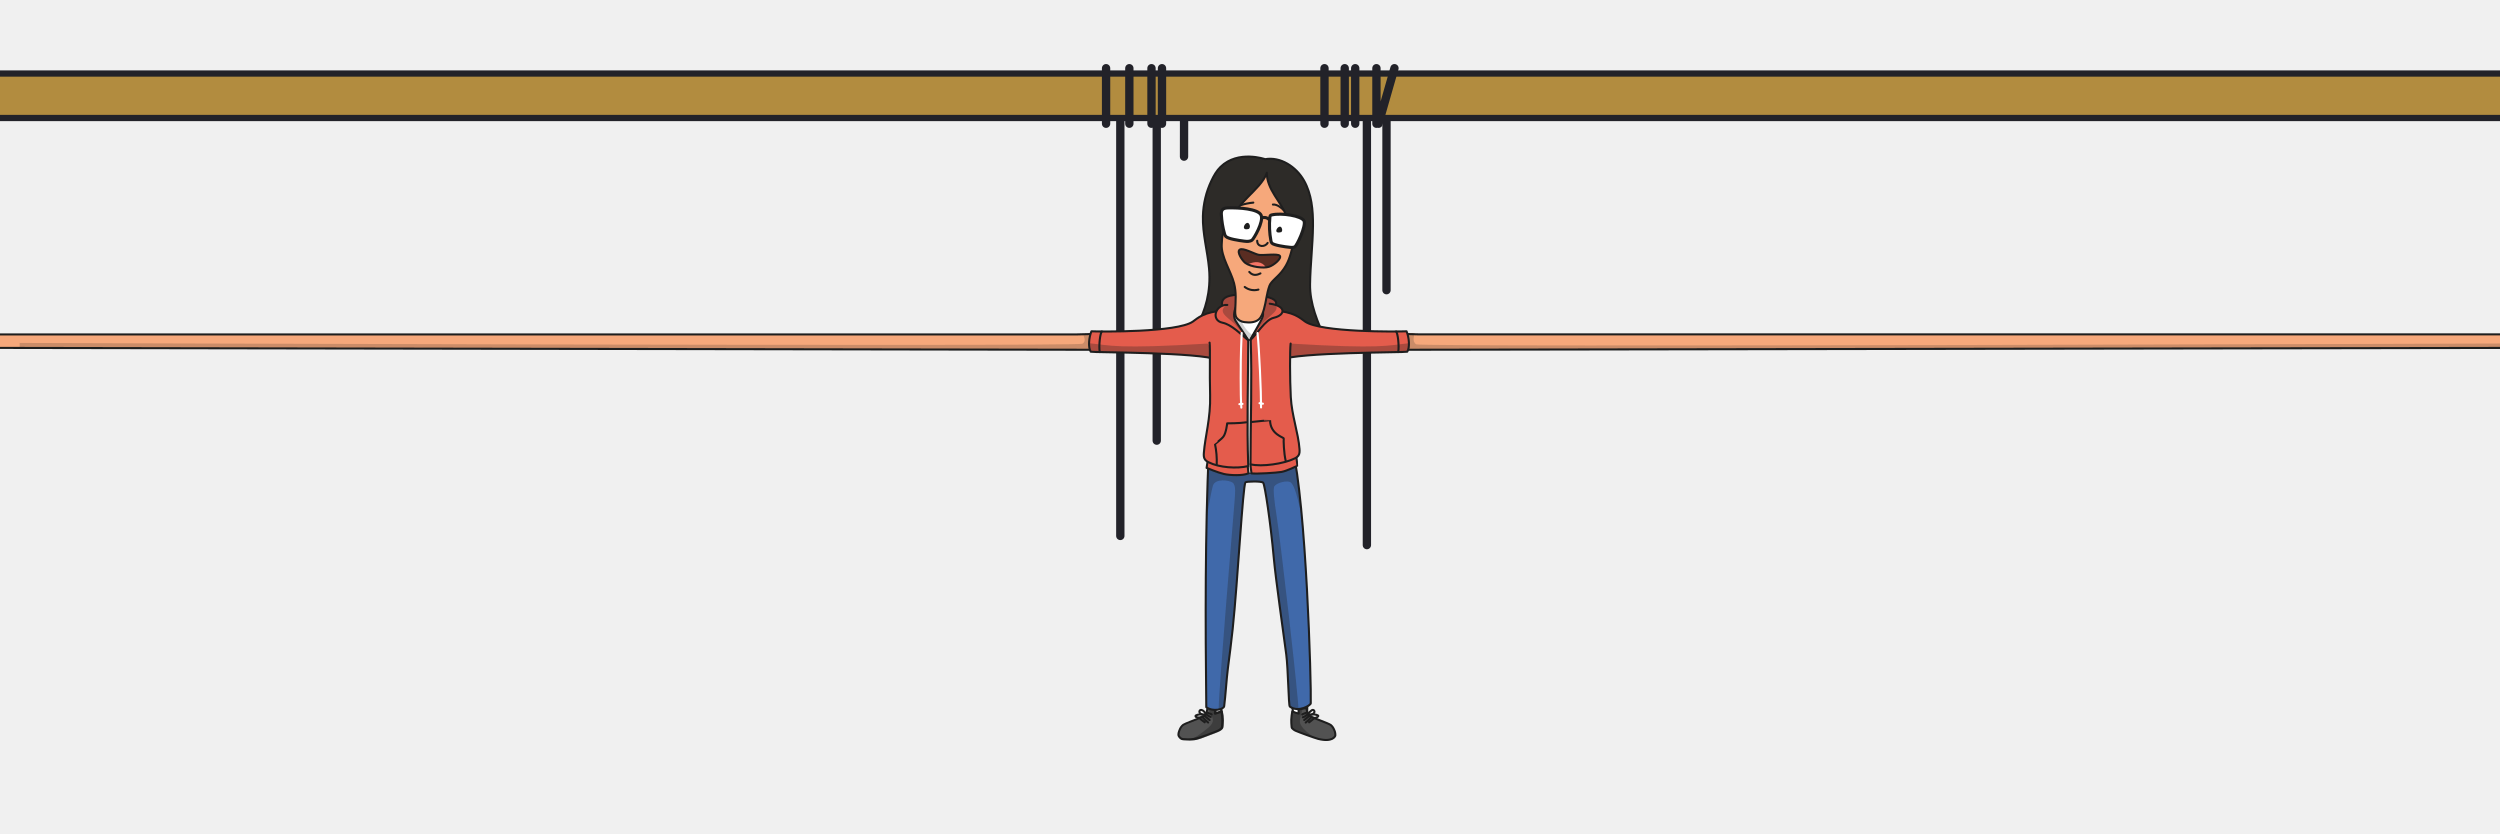
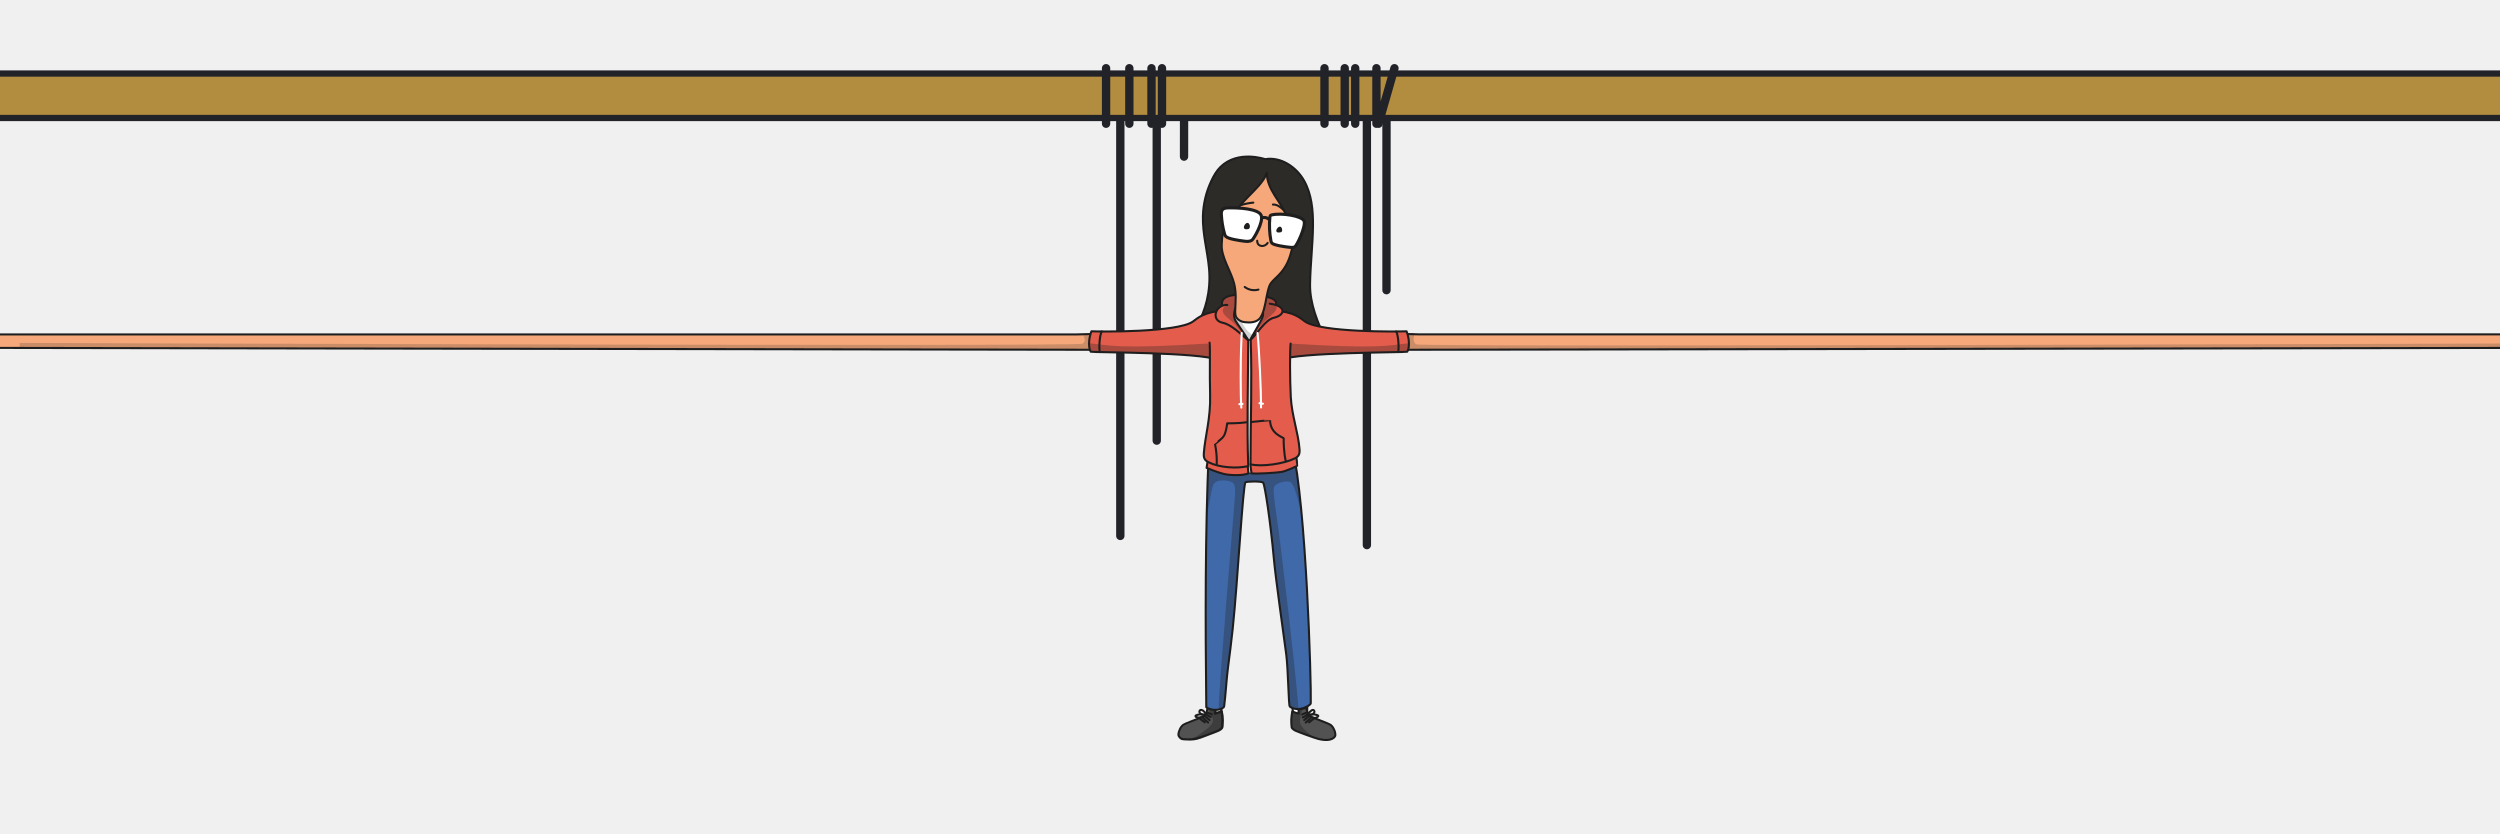
<svg xmlns="http://www.w3.org/2000/svg" width="2400" height="800" viewBox="0 0 2400 800">
  <path d="M1136.67 102.36c.07-2.08 0 48 0 48M1110.47 105.12v317.9M1075.5 105.12v409.36M1312.21 105.12v418.17" fill="none" stroke="#222229" stroke-linecap="round" stroke-linejoin="round" stroke-width="8" />
  <path d="M1214.53 152.81c14.84-2.54 29.74 7.26 37.21 20.33s8.88 28.72 8.72 43.78c-.2 18.68-2.54 37.3-2.8 56s7.26 36.48 15.11 53.44c-14.51 5.17-111 22.4-136.09 3.88-.49-.36 28.12-26.82 24-72.5-1.51-16.81-6.32-33.34-5.88-50.21a84.32 84.32 0 018.11-33.92c2.32-4.91 5-9.76 8.93-13.53 16.89-16.29 42.69-7.27 42.69-7.27z" fill="#2d2b28" stroke="#1e1e1e" stroke-miterlimit="10" stroke-width="2" />
  <path d="M1241.47 686.7c-.8-9.35-2.93-29.74-2.36-30.29.33-.32 13.06.11 16.18-2.59.3-.25-.17 25.68-.49 32.09M1159.85 681.66c.11-8 .05-24.15.05-24.15a23.44 23.44 0 0014.74.73c-1.05 9.52-1.66 19.48-2.71 29" fill="#fff" stroke="#1e1e1e" stroke-linecap="round" stroke-linejoin="round" stroke-width="2" />
  <path d="M1254.27 680.17s.62 5.41 2.6 6.93c2.34 1.8 18.49 7.13 20.79 9a11.29 11.29 0 013.06 4.38 11.15 11.15 0 011.2 5.55c-.09.85-2.62 6.74-16.56 3.28-2.85-.7-18.79-6.51-21.45-7.75a8.5 8.5 0 01-2.26-1.36c-1.21-1.1-1.65-1.16-1.73-2.79a52.22 52.22 0 01-.29-6.48 65.5 65.5 0 01.94-8 31.89 31.89 0 006.21 2.14c-.12-.86-.21-3.77-.21-3.77s6.67-2.09 7.7-1.13z" fill="#525252" stroke="#1e1e1e" stroke-linecap="round" stroke-linejoin="round" stroke-width="2" />
  <path d="M1261.41 689.7c-.92.92-4.14 3.25-4.63 3.73M1258.62 688.84a62.91 62.91 0 01-5.13 4.8M1256.59 687.56a3.16 3.16 0 00-.86.64 34.84 34.84 0 01-3.7 3M1254.85 686.29c0-.11-.23 0-.32.05a8.63 8.63 0 01-3.75 2.28M1254.67 684.05a2.58 2.58 0 00-1 .32 24.81 24.81 0 01-3.33 1.27c-.14 0-.33.18-.24.3M1255.89 685.32a12.18 12.18 0 013.94-3.77 1.79 1.79 0 011.36.24 1.85 1.85 0 01.47 2.29 3.56 3.56 0 01-1.89 1.62 7 7 0 01-2.54.56 2.52 2.52 0 01-1.43-.29" fill="none" stroke="#1e1e1e" stroke-linecap="round" stroke-linejoin="round" stroke-width="2" />
  <path d="M1256.29 686a6.36 6.36 0 002.57 0 10.14 10.14 0 016.12.72 1.14 1.14 0 01.61.61c.08.28-2.07 2.82-5.74 1.55" fill="none" stroke="#1e1e1e" stroke-linecap="round" stroke-linejoin="round" stroke-width="2" />
  <path d="M1247.86 692.35c.17-4 1.54-8.15 2.81-12.12-2 .4-4.1 1-4.1 1s.09 2.91.21 3.77a31.89 31.89 0 01-6.21-2.14c-.67 2.87-.71 12.83-.65 14.47.16 4.23 17.5 9.43 22.94 11.19-2.34-1.16-15.28-9.7-15-16.17z" fill="#1e1e1e" opacity=".4" />
  <path d="M1159 680.17s-.61 5.41-2.59 6.93c-2.34 1.8-18.49 7.13-20.8 9a11.5 11.5 0 00-3.06 4.38 11.14 11.14 0 00-1.19 5.55c.09.85 2.43 3.34 3.2 3.44a40.74 40.74 0 0013.36-.16c2.88-.57 18.78-6.51 21.44-7.75a8.4 8.4 0 002.27-1.36c1.21-1.1 1.65-1.16 1.73-2.79a54.23 54.23 0 00.29-6.48 63.67 63.67 0 00-1-8 31.8 31.8 0 01-6.2 2.14c.12-.86.21-3.77.21-3.77s-6.6-2.09-7.66-1.13z" fill="#525252" />
  <path d="M1158.14 679.93c-.35 2.12-.72 5.5-2.76 6.67a57 57 0 01-7.89 3.33c-3.13 1.21-6.28 2.38-9.36 3.72a18.29 18.29 0 00-2.77 1.37 11.77 11.77 0 00-3.83 5.32c-.78 1.83-1.83 4.67-.84 6.6a7.9 7.9 0 003.26 3.34 12 12 0 003.49.5 42.8 42.8 0 004.8.19 28.5 28.5 0 006.57-.77 78.28 78.28 0 008-2.74c3.24-1.23 6.48-2.45 9.71-3.71 1.09-.42 2.19-.84 3.27-1.31 1.66-.71 4-2 4.55-3.85a18.23 18.23 0 00.37-3.39 31.4 31.4 0 00.18-3.63 49.35 49.35 0 00-1-9 1.22 1.22 0 00-1.77-.72 32.45 32.45 0 01-5.91 2l1.51 1.16a36.62 36.62 0 00.2-3.77 1.19 1.19 0 00-.86-1.14c-1.32-.39-2.65-.73-4-1a10.89 10.89 0 00-2.72-.33 2.91 2.91 0 00-1.19.34c-.18.1-.75.61-.49.41-.72.54 0 1.78.72 1.23-.35.27-.49-.07-.11.05a1.9 1.9 0 00.25 0c.34.06.68.13 1 .18a22 22 0 012.53.46q1.68.38 3.33.9l-.87-1.14c0 1.25-.07 2.52-.23 3.77-.1.81.84 1.31 1.51 1.15a34.72 34.72 0 006.5-2.25l-1.77-.72a54.15 54.15 0 01.93 7.92 51.48 51.48 0 01-.26 5.69c0 .87 0 1.32-.65 1.91a10.86 10.86 0 01-2.71 1.9c-.77.37-1.56.69-2.35 1-5.61 2.24-11.32 4.34-17.11 6.09a33.46 33.46 0 01-12.21.95 5.75 5.75 0 01-2.86-.54 7.39 7.39 0 01-1.71-1.82c-.56-.82-.28-2-.06-2.9a16.23 16.23 0 011.61-4 7.36 7.36 0 013-3.15c1.08-.57 2.22-1 3.35-1.5 3-1.23 6-2.37 9.07-3.56 2.38-.94 5.15-1.75 7.25-3.24 2.25-1.59 2.91-5.26 3.09-7.84.1-.9-1.59-1.15-1.76-.13z" fill="#1e1e1e" />
  <path d="M1151.89 689.7a20.28 20.28 0 003 2.49 11.86 11.86 0 011.65 1.24M1154.68 688.84a62.91 62.91 0 005.13 4.8M1156.71 687.56c.33.14 3.26 2.76 4.55 3.69l-.09-.11M1158.76 686.34a10.27 10.27 0 003.51 1.89M1158.63 684.05a2.58 2.58 0 011 .32 24.81 24.81 0 003.33 1.27c.14 0 .32.18.23.3M1157.41 685.32a7.28 7.28 0 00-2.66-3.2 3.64 3.64 0 00-1.29-.57 1.8 1.8 0 00-1.36.24 1.87 1.87 0 00-.47 2.29 3.61 3.61 0 001.9 1.62 7 7 0 002.54.56 2.52 2.52 0 001.43-.29" fill="none" stroke="#1e1e1e" stroke-linecap="round" stroke-linejoin="round" stroke-width="2" />
  <path d="M1157 686a6.42 6.42 0 01-2.58 0 10.1 10.1 0 00-6.11.72 1.14 1.14 0 00-.61.61.78.78 0 00.27.78 2 2 0 00.76.39 7.45 7.45 0 004.62-.1" fill="none" stroke="#1e1e1e" stroke-linecap="round" stroke-linejoin="round" stroke-width="2" />
  <path d="M1174.87 690.89a76.72 76.72 0 00-1-8.3 1.21 1.21 0 00-1.76-.72 31.35 31.35 0 01-4.28 1.57c0-.72.07-1.45.09-2.17a1.22 1.22 0 00-.88-1.16 33.24 33.24 0 00-6.24-1.36 1.21 1.21 0 00-1 1.81c1.34 2.36 2.54 4.91 3.66 7.39a7.37 7.37 0 01.79 4.8 10.94 10.94 0 01-2.35 4 24.59 24.59 0 01-3.46 3.06c-1.32 1.06-2.65 2.13-4 3.16a60.77 60.77 0 01-8.29 5.45c-1.29.68-.33 2.39.92 2.19 4.54-.72 9-2.71 13.26-4.29 2.34-.87 4.68-1.75 7-2.67a18.55 18.55 0 005.92-3.3c1.2-1.09 1.3-2.29 1.41-3.84a33.4 33.4 0 00.21-5.62z" fill="#1e1e1e" opacity=".4" />
  <path fill="#f6a87b" d="M2403.2 320.98H1361.75l-67.45-1.69v16.58L2403.2 334v-13.02z" />
  <path d="M1359.55 330.56c-4.48-2.83-1.53-9.07-1.72-10.63l-12.85-.62-.82 16.54 1059-2.11v-4s-1039.16 3.65-1043.61.82z" fill="#cb8c68" />
  <path fill="none" stroke="#1e1e1e" stroke-linecap="round" stroke-linejoin="round" stroke-width="2" d="M1361.75 320.98l-67.45-1.69v16.58L2403.2 334v-13.02H1361.75z" />
  <path d="M1223.07 298.59c18.47 0 25.8 7.28 29.83 10.11 14.92 10.49 88.69 9.78 97.39 9.35 2.45 5.84 3.31 15.59.65 19.61-2.51.8-104.46.37-122 7.79" fill="#e45c4c" stroke="#1e1e1e" stroke-linecap="round" stroke-linejoin="round" stroke-width="2" />
  <path d="M1239 329.83l-10 15.62c17.54-7.42 119.49-7 122-7.79 1.8-2.73 2.45-3.15 1.62-8.14-20.94 2.05-25.56 5.65-113.62.31z" fill="#1e1e1e" opacity=".3" />
  <path d="M1340.26 318.31c1.58 1.23 3.12 13.84 2 19.64" fill="none" stroke="#1e1e1e" stroke-linecap="round" stroke-linejoin="round" stroke-width="2" />
  <path fill="#f6a87b" d="M-5.03 321.05l1.49 12.93 1104.76 1.89v-16.58l-67.63 1.76H-5.03z" />
  <path d="M1039.12 330c4.47-2.83.67-7.44.87-9l12.84-.62 1.67 14.9-1035.65-2.07v-4s1015.8 3.66 1020.27.79z" fill="#cb8c68" />
  <path fill="none" stroke="#1e1e1e" stroke-linecap="round" stroke-linejoin="round" stroke-width="2" d="M1033.59 321.05H-5.03l1.49 12.93 1104.76 1.89v-16.58l-67.63 1.76z" />
  <path d="M1175 298.59c-18.47 0-25.8 7.28-29.83 10.11-14.91 10.49-88.69 9.78-97.39 9.35-2.45 5.84-3.31 15.59-.65 19.61 2.51.8 104.46.37 122 7.79" fill="#e45c4c" stroke="#1e1e1e" stroke-linecap="round" stroke-linejoin="round" stroke-width="2" />
  <path d="M1057.76 318.31c-1.58 1.23-3.12 13.84-2 19.64" fill="none" stroke="#1e1e1e" stroke-linecap="round" stroke-linejoin="round" stroke-width="2" />
  <path d="M1159.39 329.83l10 15.62c-17.53-7.42-119.48-7-122-7.79-1.81-2.73-2.46-3.15-1.63-8.14 20.93 2.05 25.55 5.65 113.63.31z" fill="#1e1e1e" opacity=".3" />
  <path d="M1160.51 430.86c-3.64 82.61-3.37 165.27-2.48 248 6.22 4.75 16.77 2.23 17.17-.92 1.27-9.74 2.31-26.6 3.58-36.33 1.62-12.55 3.25-25.1 4.58-37.68 4.89-46.33 9.79-137.88 12.27-140.9.71-.88 15.38-1.38 17 .37s7.09 38 10.22 72.33c1.88 20.68 9.23 71.81 11.93 92.4 1.89 14.42 2.22 49.28 3.43 50.16 8.4 6.18 20.07-1.34 20.12-3.07.6-18.93-4.4-191.27-17.74-245.67z" fill="#4069aa" stroke="#1e1e1e" stroke-linecap="round" stroke-linejoin="round" stroke-width="2" />
  <path d="M1235.5 349s-9.34-41.44-13.15-47.18c-1.3-2-38.95-2.16-42.94 1.26s-11.65 48.34-11.65 48.34z" fill="#fff" />
  <path d="M1236.41 348.77c-1.8-9.2-4-18.32-6.41-27.39a169.83 169.83 0 00-4.88-16.41c-.48-1.29-1-3.46-2.25-4.29s-2.81-.78-4-.92a145 145 0 00-17.06-.6 118.21 118.21 0 00-18 1.12 12.63 12.63 0 00-4.86 1.45 7.38 7.38 0 00-2.32 3.62 96.73 96.73 0 00-4.13 15c-2.24 10-4.12 20.08-5.88 30.17 0 .19-.07.39-.1.58a1.41 1.41 0 001.33 1.76c7.65-.26 15.3-.61 22.94-.89 12.16-.44 24.37-.7 36.5-1.6l6-.45 1.68-.13c.13 0 .71-.08.45 0h.17c.9 0 .9-1.43 0-1.4h-6.83c-5.38 0-10.73.09-16.11.29-12.17.44-24.34.8-36.5 1.23-2.77.1-5.54.13-8.31.24l1.34 1.75c1.43-8.42 3-16.83 4.83-25.18 1.21-5.59 2.46-11.19 4.09-16.67.31-1 .63-2 1-3a12.05 12.05 0 01.81-1.91q.2-.37.42-.72c-.2.31.36-.31 0-.05a4.19 4.19 0 01.69-.38c-.3.13 0 0 .17-.06l.6-.19c4.85-1.41 10.25-1.5 15.27-1.72a175.76 175.76 0 0118.22 0 37 37 0 015.49.57c.26.06.51.12.77.2s.07 0 .08 0-.2-.14-.2-.21.19.35.29.55a11.6 11.6 0 01.51 1.07 109.58 109.58 0 014.55 14.39c2.75 10 5.13 20.08 7.72 30.11 0 .2.11.39.16.59.25 1.17 1.99.71 1.76-.52z" fill="#1e1e1e" />
  <path d="M1235.5 349c-1.44-33.34-35.79-8.66-46.18-48-31.12 16.48 46.18 48 46.18 48z" fill="#1e1e1e" opacity=".2" />
  <path d="M1225.35 493.85c-1.9-11.64-3.42-24.84-2-27 2.43-3.57 12.55-6 15.65-3.78 5.43 3.84 9.67 29.89 10.86 33.26-2.49-27.63-5.56-52-9.29-67.14l-80.42 1.35q-1.53 34.76-2.21 69.51c.12-1.05 4.33-26.52 6.46-33.74s15.41-5.45 18.94-2.95 2.27 11.29 1.76 18.73c-.92 13.4-14.88 174.47-15.23 199.63 2.79-.59 4.85-1.84 5-3.2 1.27-9.77 2.32-26.69 3.58-36.47 1.64-12.59 3.27-25.19 4.6-37.82 4.91-46.51 9.83-138.4 12.32-141.44.72-.88 15.44-1.38 17.11.37s7.11 38.12 10.26 72.61c1.89 20.76 9.27 72.08 12 92.75 1.89 14.48 2.22 49.47 3.43 50.36a12.72 12.72 0 008.32 2.38c.68-7.26-17.41-164.5-21.14-187.41z" fill="#1e1e1e" opacity=".3" />
  <path d="M1197.33 326.19l4.39.34c1.6 59.78 1.65 127.65 1.65 127.65l-6.11.15c-10.77-65 .07-128.14.07-128.14z" fill="#d8d8d8" stroke="#1e1e1e" stroke-linecap="round" stroke-linejoin="round" />
  <path d="M1200.7 445.35c-.51 2.85.59 6.19.7 9.09 5 .65 23.79-.54 28.79-1.38s15.06-5.75 15.17-5.93-.6-7.17-1.1-10.41M1160 439.24c-.67 3.05-1.67 9.93-1.67 9.93s11 4.62 16.8 5.9 17.95 1.78 23.35-.65a77 77 0 01-.66-10.42" fill="#e45c4c" stroke="#1e1e1e" stroke-linecap="round" stroke-linejoin="round" stroke-width="2" />
  <path d="M1161.19 328.92c.77 6.38-.11 28.4.52 50.34s-4.89 40-6 55.43c-.17 2.16-.21 4.49 1 6.3a9.32 9.32 0 003.73 2.87c9.86 5 27.16 6.26 37.88 3.56-1.48-40.5-.12-80.41 0-121.06l-21-23.57" fill="#e45c4c" stroke="#1e1e1e" stroke-linecap="round" stroke-linejoin="round" stroke-width="2" />
  <path d="M1196.36 405.42c-6 1-18.27 1-18.27 1s-.94 9.06-3.56 12.63c-2 2.72-8.16 7.11-8.13 7.25a80.22 80.22 0 011.65 19.61" fill="none" stroke="#1e1e1e" stroke-linecap="round" stroke-linejoin="round" stroke-width="2" />
  <path d="M1239 329.83c-.77 6.38-.77 33.79.16 51.4s7.22 34.37 8.36 49.76c.16 2.16.21 4.5-1 6.3a9.24 9.24 0 01-3.73 2.87c-9.86 5-31.58 8.26-42.3 5.56 0-41.1 1.58-79.21.18-119.9l21.5-33.82" fill="#e45c4c" stroke="#1e1e1e" stroke-linecap="round" stroke-linejoin="round" stroke-width="2" />
  <path d="M1201.66 405.08c6.07-.58 17.59-1.84 17.59-1.71.19 13.89 13.45 16.42 13.15 17.65s.06 14.15 1.94 21.66" fill="none" stroke="#1e1e1e" stroke-linecap="round" stroke-linejoin="round" stroke-width="2" />
  <path d="M1178.21 292.74c-11.31-.75-16.22 14.71-4.55 17.09 8.48 1.73 17.67 11 24.24 16.53-1.3-3.36-10.86-16.59-12-18.77-2.38-4.75-.76-10.44 1.53-15.23 1.46-3.06 5.34-9.46 5.34-9.46-3.53 0-21.82-.65-19.51 10.17M1218.94 291.55c15.83 2 15.46 10.84 3.91 13.52-8.48 2-16.06 15.74-22.62 21.46 1.29-3.49 11.28-19.12 12.09-23 2-9.22-8.64-20.33-8.64-20.33a47 47 0 0110.5 1.33c2.5.61 12.67 2.55 10.71 7.72" fill="#e45c4c" stroke="#1e1e1e" stroke-linecap="round" stroke-linejoin="round" stroke-width="2" />
  <path d="M1177.72 292.7c-11.37 7.83 5 13.57 9.19 20.43 4.71 4.63 13.66 16.5 8.22 8.38-15-19.72-10.9-24.05-2.31-38.61-10.39-3.35-29.58 10.57-15.1 9.8zM1212.32 303.55c-.13 1.34-10.06 18.58-10.85 21.26 14.59-24.42 27.91-23.76 23-32.82 6.06-3-16.57-9.56-20.75-8.77 3.9 2.38 9.37 14.1 8.6 20.33z" fill="#1e1e1e" opacity=".3" />
  <path d="M1207.22 319.7c1.6 15 3.48 56.39 3.39 71.45M1209.13 387.06c1.09.15 2.17.32 3.25.5M1192 319.66l-.57 14.86c-.44 11.16-.62 45.66.25 56.79M1189.81 388a10.85 10.85 0 013-.25" fill="none" stroke="#fff" stroke-linecap="round" stroke-linejoin="round" stroke-width="2" />
-   <path d="M1216.18 165.82c-2.73 8.58-11.92 16.81-18.16 23.3-9.46 9.85-19.52 21.84-23.8 34.81-1.14 3.44-1.13 7-1.36 10.58-.77 12.13 8.88 25.71 11.85 37.49 2.3 9.15 1.44 16.21 1.12 25.64-.08 2.47-.11 5.45 1.3 7.48a11.25 11.25 0 007.63 4.14c4.67.61 9.85.48 13.52-2.49 2.74-2.22 4.16-6.62 5.13-10 2.1-7.36 2.6-15.16 5.23-22.35 1.56-4.26 7.13-7.84 11.65-13.38 6.58-8.07 8.52-15.84 10.8-25.1s-2.81-19.22-6-28.2c-2.61-7.3-7.36-13.6-11.45-20.2s-7.64-13.96-7.46-21.72zM1199.32 261.06c4 4.72 8.79 2.32 10.7 1.4" fill="#f6a87b" stroke="#1e1e1e" stroke-linecap="round" stroke-linejoin="round" stroke-width="2" />
+   <path d="M1216.18 165.82c-2.73 8.58-11.92 16.81-18.16 23.3-9.46 9.85-19.52 21.84-23.8 34.81-1.14 3.44-1.13 7-1.36 10.58-.77 12.13 8.88 25.71 11.85 37.49 2.3 9.15 1.44 16.21 1.12 25.64-.08 2.47-.11 5.45 1.3 7.48a11.25 11.25 0 007.63 4.14c4.67.61 9.85.48 13.52-2.49 2.74-2.22 4.16-6.62 5.13-10 2.1-7.36 2.6-15.16 5.23-22.35 1.56-4.26 7.13-7.84 11.65-13.38 6.58-8.07 8.52-15.84 10.8-25.1s-2.81-19.22-6-28.2c-2.61-7.3-7.36-13.6-11.45-20.2s-7.64-13.96-7.46-21.72z" fill="#f6a87b" stroke="#1e1e1e" stroke-linecap="round" stroke-linejoin="round" stroke-width="2" />
  <path d="M1191.41 196.84a59.73 59.73 0 0111.76-2.33M1222 196.35c4.23-.4 8.77 3.82 10 5" fill="none" stroke="#1e1e1e" stroke-linecap="round" stroke-miterlimit="10" stroke-width="2" />
  <path d="M1178.86 199.56c-1.94.06-4.11.29-5.35 1.78-1.1 1.31-1.12 3.19-1 4.9a82.35 82.35 0 003 18.12 5.79 5.79 0 001.32 2.68c2.39 2.34 12.42 3.81 17.56 4.47 2.59.33 5.45.49 7.57-1 1.61-1.16 11.4-17.67 8.71-23.91s-21.67-7.32-31.81-7.04zM1220.92 206.31a2.48 2.48 0 00-1.28.59 2.76 2.76 0 00-.57 1.7 79.4 79.4 0 001 22.51 4.43 4.43 0 001 2.35c1.83 1.91 12.1 3.49 17.56 4a8.45 8.45 0 004.24-.38c2-.88 11.13-20.15 9-25s-21.53-7.98-30.95-5.77z" fill="#fff" stroke="#1e1e1e" stroke-linecap="round" stroke-linejoin="round" stroke-width="3" />
  <path d="M1211.35 209.24a6.27 6.27 0 017 1.49" fill="none" stroke="#1e1e1e" stroke-linecap="round" stroke-linejoin="round" stroke-width="3" />
  <path d="M1199.87 216.71c-2.1-8.64-11.27 6.1-.89 3a3.6 3.6 0 00.89-3zM1230.93 220.82c-1.14-9.44-11.69 5-.83 2a2.83 2.83 0 00.83-2z" fill="#1e1e1e" />
  <path d="M1194.94 275.49a15 15 0 0013.15 2.52M1206.92 231.14c-.14 6 7.21 6.55 10 2.06" fill="#f6a87b" stroke="#1e1e1e" stroke-linecap="round" stroke-linejoin="round" stroke-width="2" />
-   <path d="M1208.42 244.65c-4.28-.77-15-7.15-18.27-5s2.53 10.59 5.34 12.74c5 3.84 17.56 5.41 22.66 3.75s12.47-8.19 10.45-10.58-15.9-.14-20.18-.91z" fill="#5a2d22" />
-   <path d="M1198.48 253.48c2.76-1.21 6.24-2.17 9.22-1.75a10.2 10.2 0 017.38 4.66l-8.78-.16z" fill="#f67566" />
-   <path d="M1208.42 244.65c-4.28-.77-15-7.15-18.27-5s2.53 10.59 5.34 12.74c5 3.84 17.56 5.41 22.66 3.75s12.47-8.19 10.45-10.58-15.9-.14-20.18-.91z" fill="none" stroke="#1e1e1e" stroke-linecap="round" stroke-linejoin="round" stroke-width="2" />
  <path fill="none" stroke="#222229" stroke-linecap="round" stroke-linejoin="round" stroke-width="8" d="M1331.04 102.36v176.22" />
  <path fill="#b28c3f" stroke="#222229" stroke-linejoin="round" stroke-width="6" d="M-17.47 70.59h2426.19v42.69H-17.47z" />
  <path fill="none" stroke="#222229" stroke-linecap="round" stroke-linejoin="round" stroke-width="8" d="M1105.43 65.47v53.32M1115.51 65.47v53.32M1271.51 65.47v53.32M1301.01 65.47v53.32M1321.38 65.47v53.32M1290.93 65.47v53.32M1084.17 65.47v53.32M1061.83 65.47v53.32M1338.68 65.47l-15.28 53.32" />
</svg>
